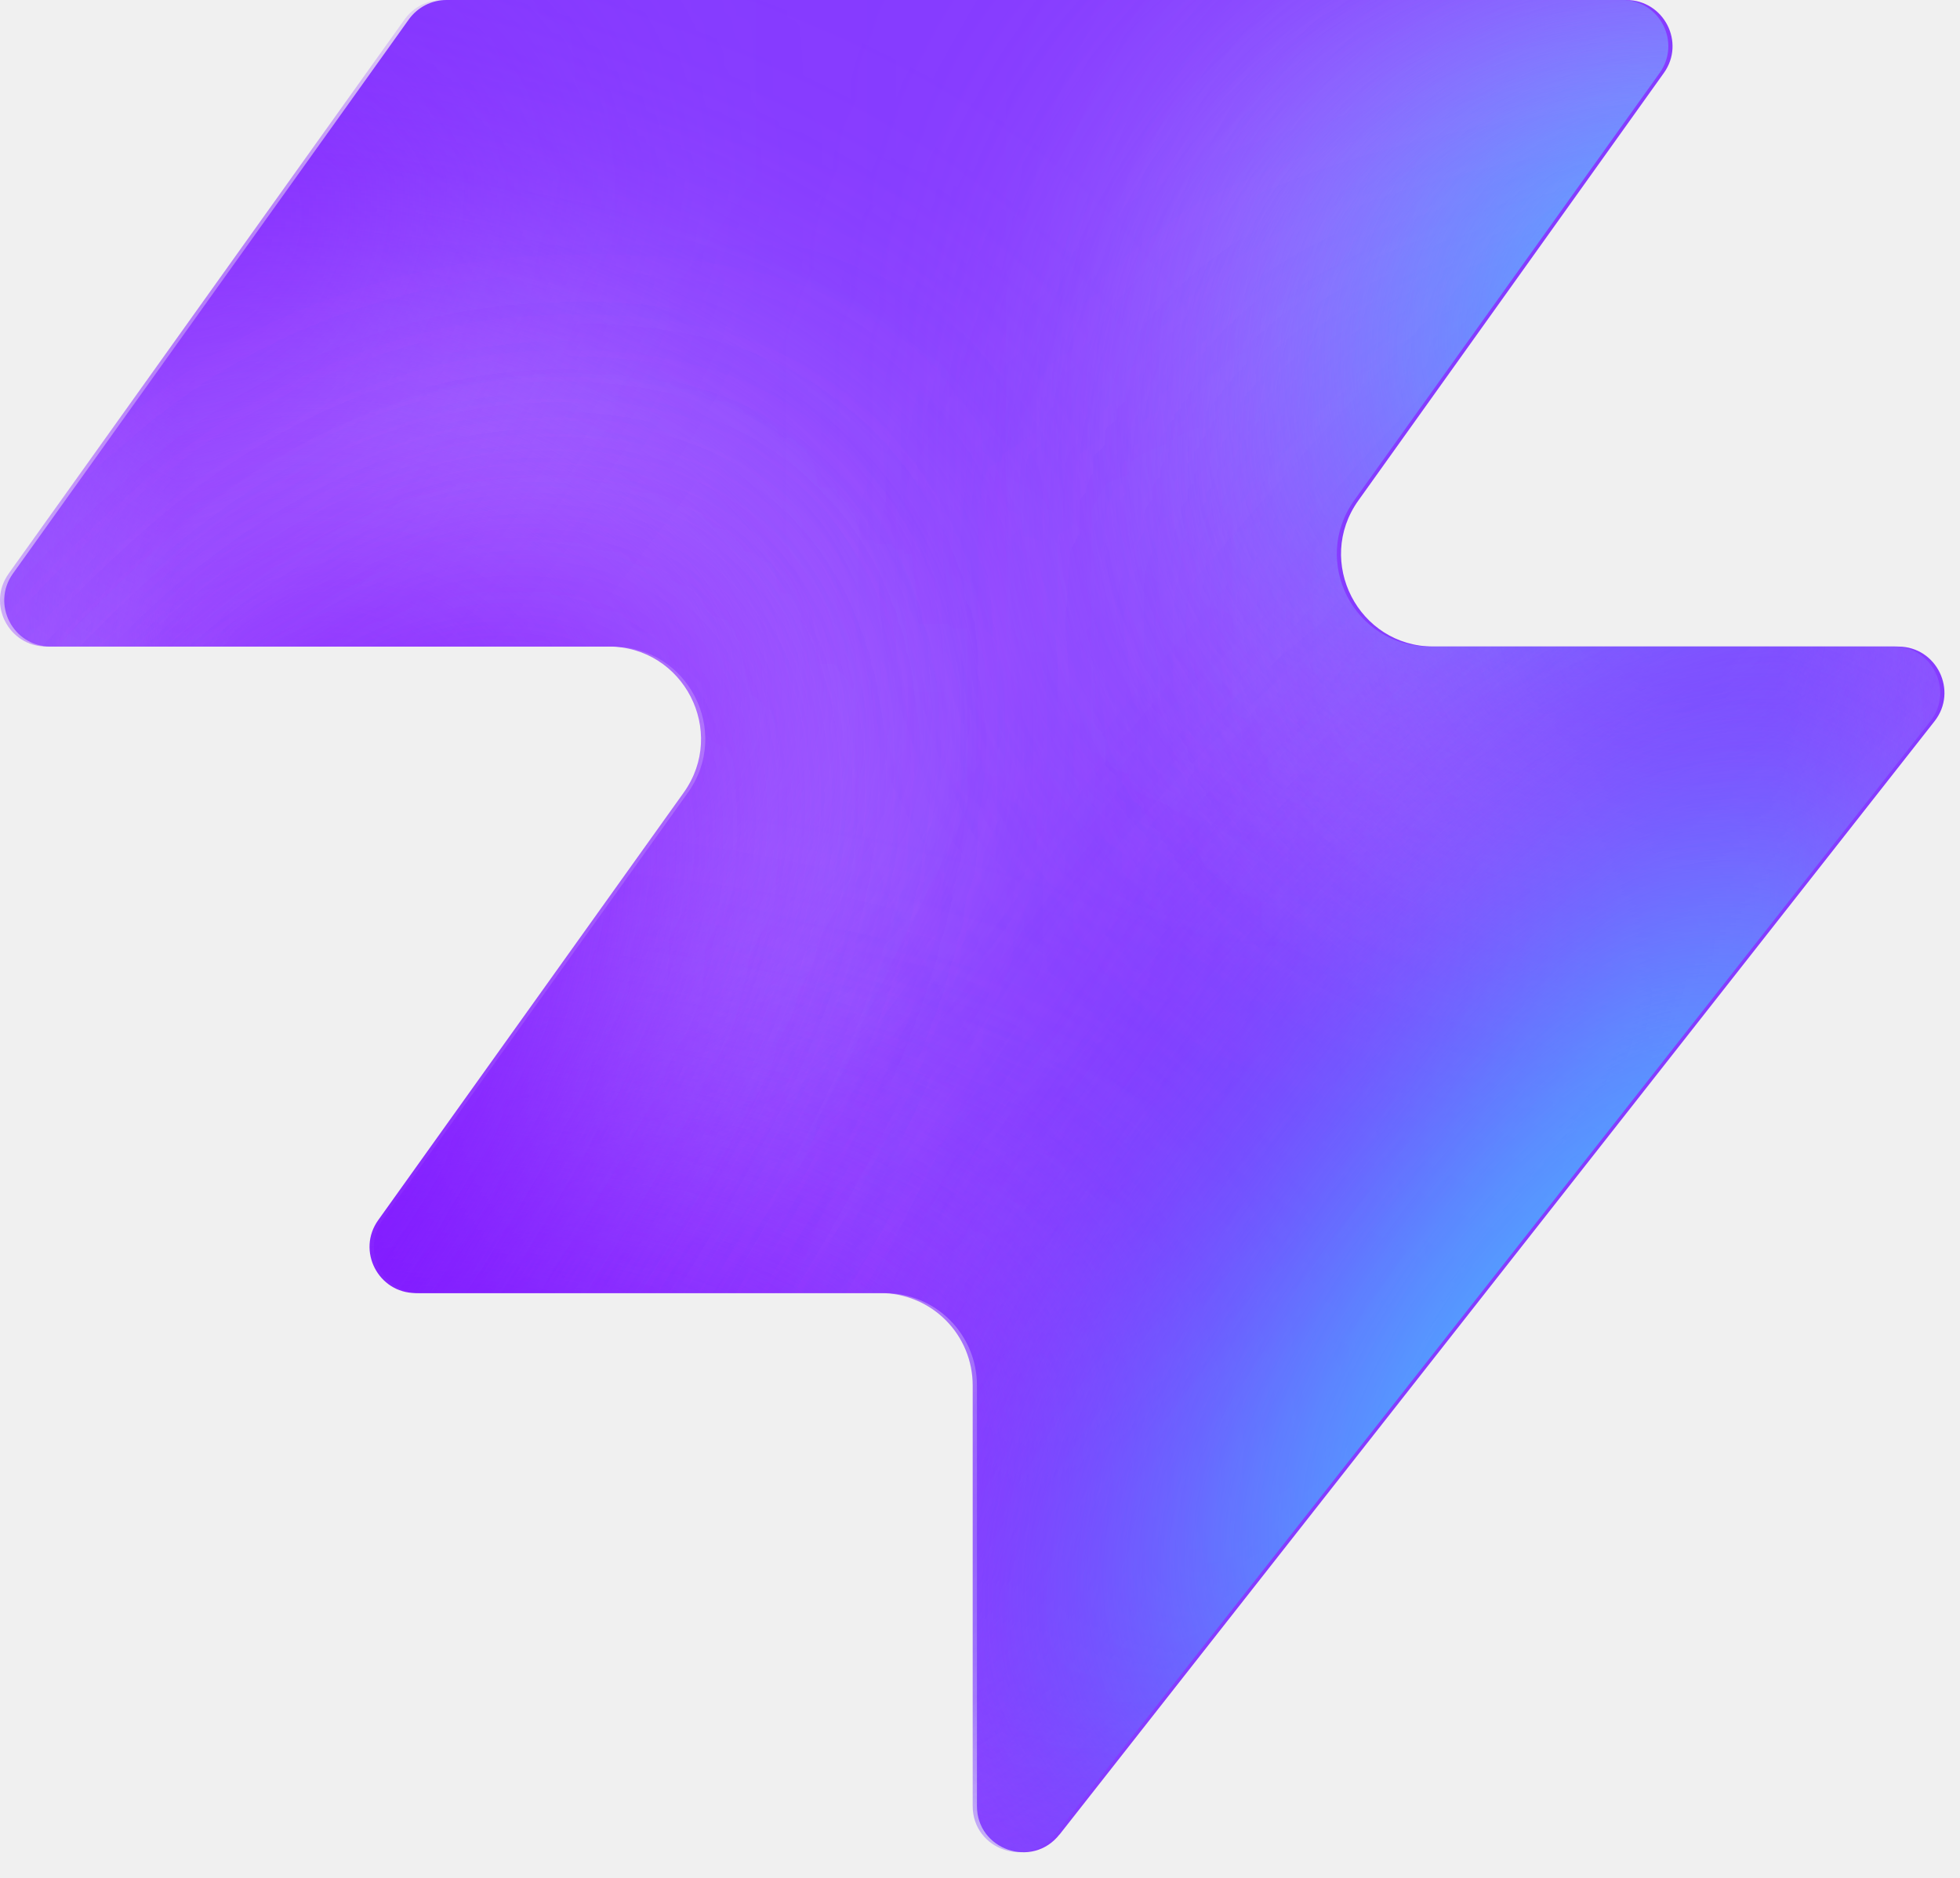
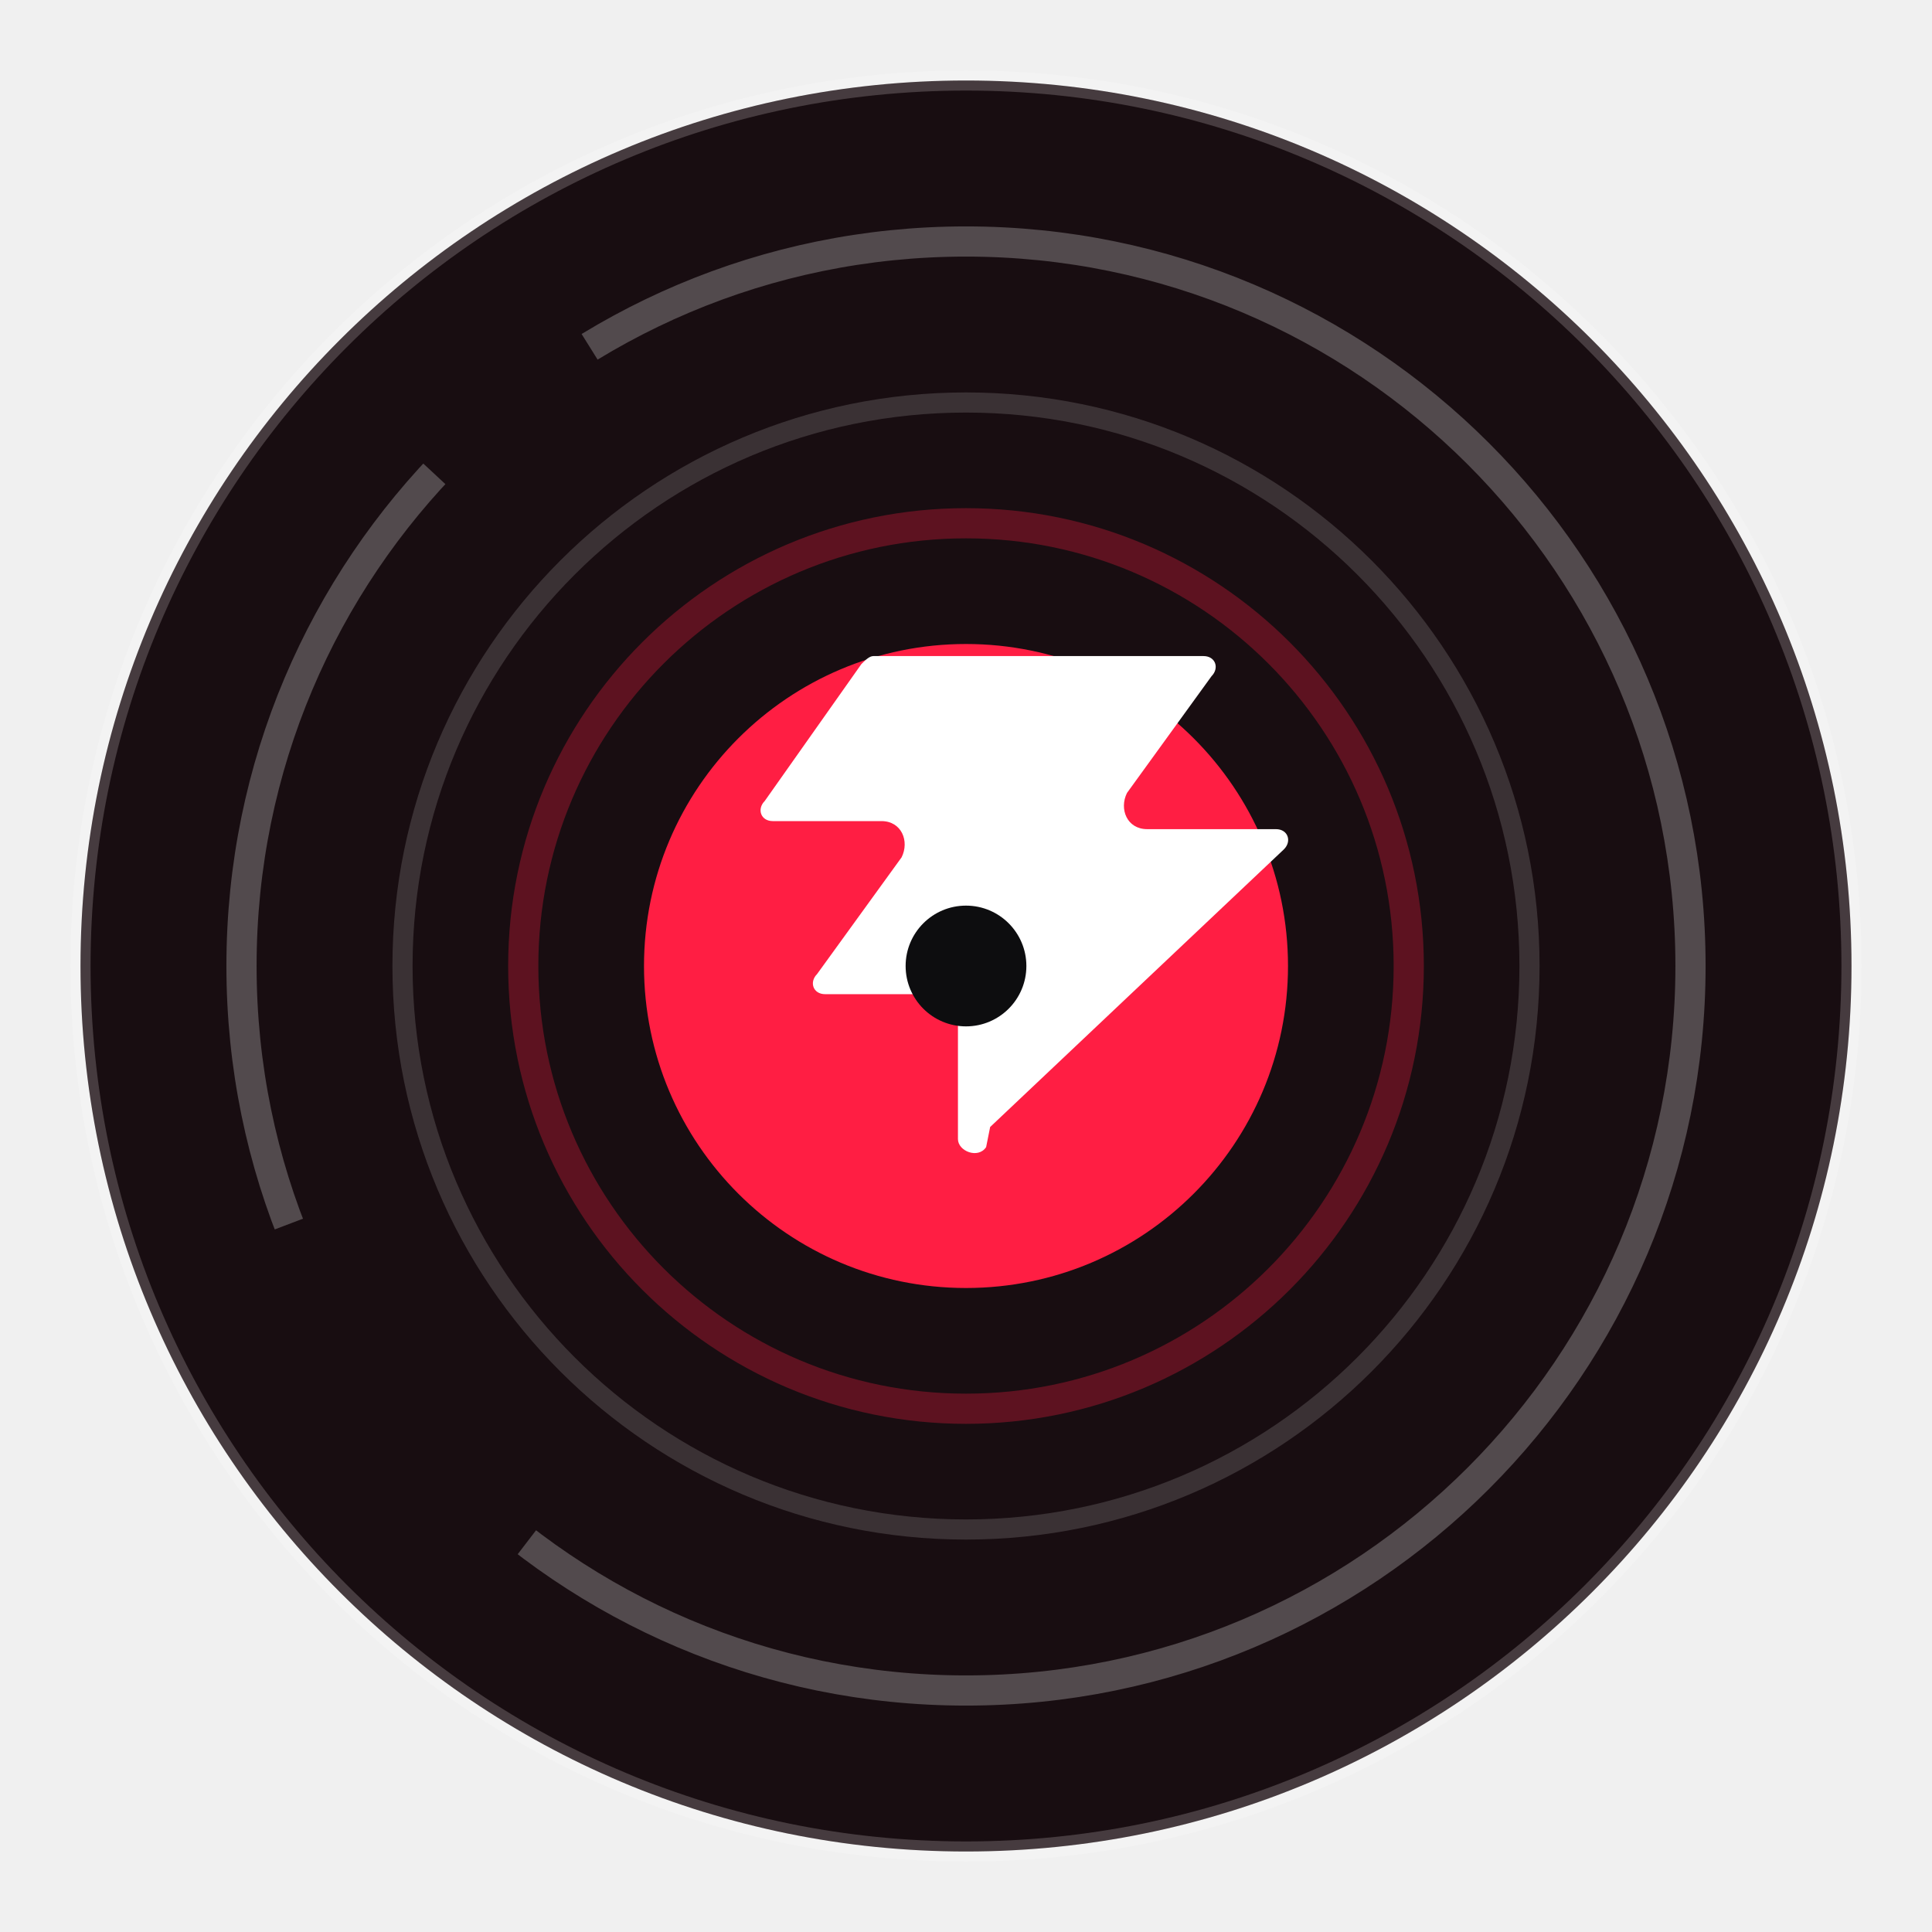
- <svg xmlns="http://www.w3.org/2000/svg" width="48" height="46" fill="none" viewBox="0 0 48 46">
-   <path fill="#863bff" d="M25.946 44.938c-.664.845-2.021.375-2.021-.698V33.937a2.26 2.26 0 0 0-2.262-2.262H10.287c-.92 0-1.456-1.04-.92-1.788l7.48-10.471c1.07-1.497 0-3.578-1.842-3.578H1.237c-.92 0-1.456-1.04-.92-1.788L10.013.474c.214-.297.556-.474.92-.474h28.894c.92 0 1.456 1.04.92 1.788l-7.48 10.471c-1.07 1.498 0 3.579 1.842 3.579h11.377c.943 0 1.473 1.088.89 1.83L25.947 44.94z" style="fill:#863bff;fill:color(display-p3 .525 .23 1);fill-opacity:1" />
-   <mask id="a" width="48" height="46" x="0" y="0" maskUnits="userSpaceOnUse" style="mask-type:alpha">
-     <path fill="#000" d="M25.842 44.938c-.664.844-2.021.375-2.021-.698V33.937a2.26 2.26 0 0 0-2.262-2.262H10.183c-.92 0-1.456-1.04-.92-1.788l7.48-10.471c1.07-1.498 0-3.579-1.842-3.579H1.133c-.92 0-1.456-1.04-.92-1.787L9.91.473c.214-.297.556-.474.92-.474h28.894c.92 0 1.456 1.04.92 1.788l-7.48 10.471c-1.07 1.498 0 3.578 1.842 3.578h11.377c.943 0 1.473 1.088.89 1.832L25.843 44.94z" style="fill:#000;fill-opacity:1" />
-   </mask>
-   <g mask="url(#a)">
-     <g filter="url(#b)">
-       <ellipse cx="5.508" cy="14.704" fill="#ede6ff" rx="5.508" ry="14.704" style="fill:#ede6ff;fill:color(display-p3 .927 .903 1);fill-opacity:1" transform="matrix(.00324 1 1 -.00324 -4.47 31.516)" />
-     </g>
-     <g filter="url(#c)">
-       <ellipse cx="10.399" cy="29.851" fill="#ede6ff" rx="10.399" ry="29.851" style="fill:#ede6ff;fill:color(display-p3 .927 .903 1);fill-opacity:1" transform="matrix(.00324 1 1 -.00324 -39.328 7.883)" />
-     </g>
-     <g filter="url(#d)">
-       <ellipse cx="5.508" cy="30.487" fill="#7e14ff" rx="5.508" ry="30.487" style="fill:#7e14ff;fill:color(display-p3 .492 .077 1);fill-opacity:1" transform="rotate(89.814 -25.913 -14.639)scale(1 -1)" />
-     </g>
-     <g filter="url(#e)">
-       <ellipse cx="5.508" cy="30.599" fill="#7e14ff" rx="5.508" ry="30.599" style="fill:#7e14ff;fill:color(display-p3 .492 .077 1);fill-opacity:1" transform="rotate(89.814 -32.644 -3.334)scale(1 -1)" />
-     </g>
-     <g filter="url(#f)">
-       <ellipse cx="5.508" cy="30.599" fill="#7e14ff" rx="5.508" ry="30.599" style="fill:#7e14ff;fill:color(display-p3 .492 .077 1);fill-opacity:1" transform="matrix(.00324 1 1 -.00324 -34.34 30.47)" />
-     </g>
-     <g filter="url(#g)">
-       <ellipse cx="14.072" cy="22.078" fill="#ede6ff" rx="14.072" ry="22.078" style="fill:#ede6ff;fill:color(display-p3 .927 .903 1);fill-opacity:1" transform="rotate(93.35 24.506 48.493)scale(-1 1)" />
-     </g>
-     <g filter="url(#h)">
-       <ellipse cx="3.47" cy="21.501" fill="#7e14ff" rx="3.47" ry="21.501" style="fill:#7e14ff;fill:color(display-p3 .492 .077 1);fill-opacity:1" transform="rotate(89.009 28.708 47.59)scale(-1 1)" />
-     </g>
-     <g filter="url(#i)">
-       <ellipse cx="3.47" cy="21.501" fill="#7e14ff" rx="3.47" ry="21.501" style="fill:#7e14ff;fill:color(display-p3 .492 .077 1);fill-opacity:1" transform="rotate(89.009 28.708 47.59)scale(-1 1)" />
-     </g>
-     <g filter="url(#j)">
-       <ellipse cx=".387" cy="8.972" fill="#7e14ff" rx="4.407" ry="29.108" style="fill:#7e14ff;fill:color(display-p3 .492 .077 1);fill-opacity:1" transform="rotate(39.51 .387 8.972)" />
-     </g>
-     <g filter="url(#k)">
-       <ellipse cx="47.523" cy="-6.092" fill="#7e14ff" rx="4.407" ry="29.108" style="fill:#7e14ff;fill:color(display-p3 .492 .077 1);fill-opacity:1" transform="rotate(37.892 47.523 -6.092)" />
-     </g>
-     <g filter="url(#l)">
-       <ellipse cx="41.412" cy="6.333" fill="#47bfff" rx="5.971" ry="9.665" style="fill:#47bfff;fill:color(display-p3 .28 .748 1);fill-opacity:1" transform="rotate(37.892 41.412 6.333)" />
-     </g>
-     <g filter="url(#m)">
-       <ellipse cx="-1.879" cy="38.332" fill="#7e14ff" rx="4.407" ry="29.108" style="fill:#7e14ff;fill:color(display-p3 .492 .077 1);fill-opacity:1" transform="rotate(37.892 -1.88 38.332)" />
-     </g>
-     <g filter="url(#n)">
-       <ellipse cx="-1.879" cy="38.332" fill="#7e14ff" rx="4.407" ry="29.108" style="fill:#7e14ff;fill:color(display-p3 .492 .077 1);fill-opacity:1" transform="rotate(37.892 -1.88 38.332)" />
-     </g>
-     <g filter="url(#o)">
-       <ellipse cx="35.651" cy="29.907" fill="#7e14ff" rx="4.407" ry="29.108" style="fill:#7e14ff;fill:color(display-p3 .492 .077 1);fill-opacity:1" transform="rotate(37.892 35.651 29.907)" />
-     </g>
-     <g filter="url(#p)">
-       <ellipse cx="38.418" cy="32.4" fill="#47bfff" rx="5.971" ry="15.297" style="fill:#47bfff;fill:color(display-p3 .28 .748 1);fill-opacity:1" transform="rotate(37.892 38.418 32.4)" />
-     </g>
-   </g>
-   <defs>
-     <filter id="b" width="60.045" height="41.654" x="-19.77" y="16.149" color-interpolation-filters="sRGB" filterUnits="userSpaceOnUse">
-       <feFlood flood-opacity="0" result="BackgroundImageFix" />
-       <feBlend in="SourceGraphic" in2="BackgroundImageFix" result="shape" />
-       <feGaussianBlur result="effect1_foregroundBlur_2002_17158" stdDeviation="7.659" />
-     </filter>
-     <filter id="c" width="90.34" height="51.437" x="-54.613" y="-7.533" color-interpolation-filters="sRGB" filterUnits="userSpaceOnUse">
-       <feFlood flood-opacity="0" result="BackgroundImageFix" />
-       <feBlend in="SourceGraphic" in2="BackgroundImageFix" result="shape" />
-       <feGaussianBlur result="effect1_foregroundBlur_2002_17158" stdDeviation="7.659" />
-     </filter>
-     <filter id="d" width="79.355" height="29.4" x="-49.64" y="2.03" color-interpolation-filters="sRGB" filterUnits="userSpaceOnUse">
-       <feFlood flood-opacity="0" result="BackgroundImageFix" />
-       <feBlend in="SourceGraphic" in2="BackgroundImageFix" result="shape" />
-       <feGaussianBlur result="effect1_foregroundBlur_2002_17158" stdDeviation="4.596" />
-     </filter>
-     <filter id="e" width="79.579" height="29.4" x="-45.045" y="20.029" color-interpolation-filters="sRGB" filterUnits="userSpaceOnUse">
-       <feFlood flood-opacity="0" result="BackgroundImageFix" />
-       <feBlend in="SourceGraphic" in2="BackgroundImageFix" result="shape" />
-       <feGaussianBlur result="effect1_foregroundBlur_2002_17158" stdDeviation="4.596" />
-     </filter>
-     <filter id="f" width="79.579" height="29.4" x="-43.513" y="21.178" color-interpolation-filters="sRGB" filterUnits="userSpaceOnUse">
-       <feFlood flood-opacity="0" result="BackgroundImageFix" />
-       <feBlend in="SourceGraphic" in2="BackgroundImageFix" result="shape" />
-       <feGaussianBlur result="effect1_foregroundBlur_2002_17158" stdDeviation="4.596" />
-     </filter>
-     <filter id="g" width="74.749" height="58.852" x="15.756" y="-17.901" color-interpolation-filters="sRGB" filterUnits="userSpaceOnUse">
-       <feFlood flood-opacity="0" result="BackgroundImageFix" />
-       <feBlend in="SourceGraphic" in2="BackgroundImageFix" result="shape" />
-       <feGaussianBlur result="effect1_foregroundBlur_2002_17158" stdDeviation="7.659" />
-     </filter>
-     <filter id="h" width="61.377" height="25.362" x="23.548" y="2.284" color-interpolation-filters="sRGB" filterUnits="userSpaceOnUse">
-       <feFlood flood-opacity="0" result="BackgroundImageFix" />
-       <feBlend in="SourceGraphic" in2="BackgroundImageFix" result="shape" />
-       <feGaussianBlur result="effect1_foregroundBlur_2002_17158" stdDeviation="4.596" />
-     </filter>
-     <filter id="i" width="61.377" height="25.362" x="23.548" y="2.284" color-interpolation-filters="sRGB" filterUnits="userSpaceOnUse">
-       <feFlood flood-opacity="0" result="BackgroundImageFix" />
-       <feBlend in="SourceGraphic" in2="BackgroundImageFix" result="shape" />
-       <feGaussianBlur result="effect1_foregroundBlur_2002_17158" stdDeviation="4.596" />
-     </filter>
-     <filter id="j" width="56.045" height="63.649" x="-27.636" y="-22.853" color-interpolation-filters="sRGB" filterUnits="userSpaceOnUse">
-       <feFlood flood-opacity="0" result="BackgroundImageFix" />
-       <feBlend in="SourceGraphic" in2="BackgroundImageFix" result="shape" />
-       <feGaussianBlur result="effect1_foregroundBlur_2002_17158" stdDeviation="4.596" />
-     </filter>
-     <filter id="k" width="54.814" height="64.646" x="20.116" y="-38.415" color-interpolation-filters="sRGB" filterUnits="userSpaceOnUse">
-       <feFlood flood-opacity="0" result="BackgroundImageFix" />
-       <feBlend in="SourceGraphic" in2="BackgroundImageFix" result="shape" />
-       <feGaussianBlur result="effect1_foregroundBlur_2002_17158" stdDeviation="4.596" />
-     </filter>
-     <filter id="l" width="33.541" height="35.313" x="24.641" y="-11.323" color-interpolation-filters="sRGB" filterUnits="userSpaceOnUse">
-       <feFlood flood-opacity="0" result="BackgroundImageFix" />
-       <feBlend in="SourceGraphic" in2="BackgroundImageFix" result="shape" />
-       <feGaussianBlur result="effect1_foregroundBlur_2002_17158" stdDeviation="4.596" />
-     </filter>
-     <filter id="m" width="54.814" height="64.646" x="-29.286" y="6.009" color-interpolation-filters="sRGB" filterUnits="userSpaceOnUse">
-       <feFlood flood-opacity="0" result="BackgroundImageFix" />
-       <feBlend in="SourceGraphic" in2="BackgroundImageFix" result="shape" />
-       <feGaussianBlur result="effect1_foregroundBlur_2002_17158" stdDeviation="4.596" />
-     </filter>
-     <filter id="n" width="54.814" height="64.646" x="-29.286" y="6.009" color-interpolation-filters="sRGB" filterUnits="userSpaceOnUse">
-       <feFlood flood-opacity="0" result="BackgroundImageFix" />
-       <feBlend in="SourceGraphic" in2="BackgroundImageFix" result="shape" />
-       <feGaussianBlur result="effect1_foregroundBlur_2002_17158" stdDeviation="4.596" />
-     </filter>
-     <filter id="o" width="54.814" height="64.646" x="8.244" y="-2.416" color-interpolation-filters="sRGB" filterUnits="userSpaceOnUse">
-       <feFlood flood-opacity="0" result="BackgroundImageFix" />
-       <feBlend in="SourceGraphic" in2="BackgroundImageFix" result="shape" />
-       <feGaussianBlur result="effect1_foregroundBlur_2002_17158" stdDeviation="4.596" />
-     </filter>
-     <filter id="p" width="39.409" height="43.623" x="18.713" y="10.588" color-interpolation-filters="sRGB" filterUnits="userSpaceOnUse">
-       <feFlood flood-opacity="0" result="BackgroundImageFix" />
-       <feBlend in="SourceGraphic" in2="BackgroundImageFix" result="shape" />
-       <feGaussianBlur result="effect1_foregroundBlur_2002_17158" stdDeviation="4.596" />
-     </filter>
-   </defs>
+ <svg xmlns="http://www.w3.org/2000/svg" width="48" height="48" fill="none" viewBox="0 0 48 48">
+   <circle cx="24" cy="24" r="22" fill="#0d0d0f" stroke="#ffffff" stroke-width="0.5" stroke-opacity="0.2" />
+   <circle cx="24" cy="24" r="22" fill="#ff1e43" opacity="0.05" />
+   <circle cx="24" cy="24" r="18" stroke="#ffffff" stroke-width="0.75" opacity="0.25" stroke-dasharray="40 10 20 5" />
+   <circle cx="24" cy="24" r="14" stroke="#ffffff" stroke-width="0.5" opacity="0.15" />
+   <circle cx="24" cy="24" r="11" stroke="#ff1e43" stroke-width="0.75" opacity="0.3" />
+   <circle cx="24" cy="24" r="8" fill="#ff1e43" />
+   <path fill="#ffffff" d="M24.5 28.5c-.2.3-.7.1-.7-.2v-3.2c0-.2-.2-.4-.5-.4h-2.8c-.3 0-.4-.3-.2-.5l2.1-2.9c.2-.4 0-.9-.5-.9h-2.7c-.3 0-.4-.3-.2-.5l2.4-3.4c.1-.1.2-.2.3-.2h8.2c.3 0 .4.3.2.5l-2.1 2.9c-.2.4 0 .9.5.9h3.2c.3 0 .4.3.2.5l-7.3 6.9z" />
+   <circle cx="24" cy="24" r="1.5" fill="#0d0d0f" />
</svg>
